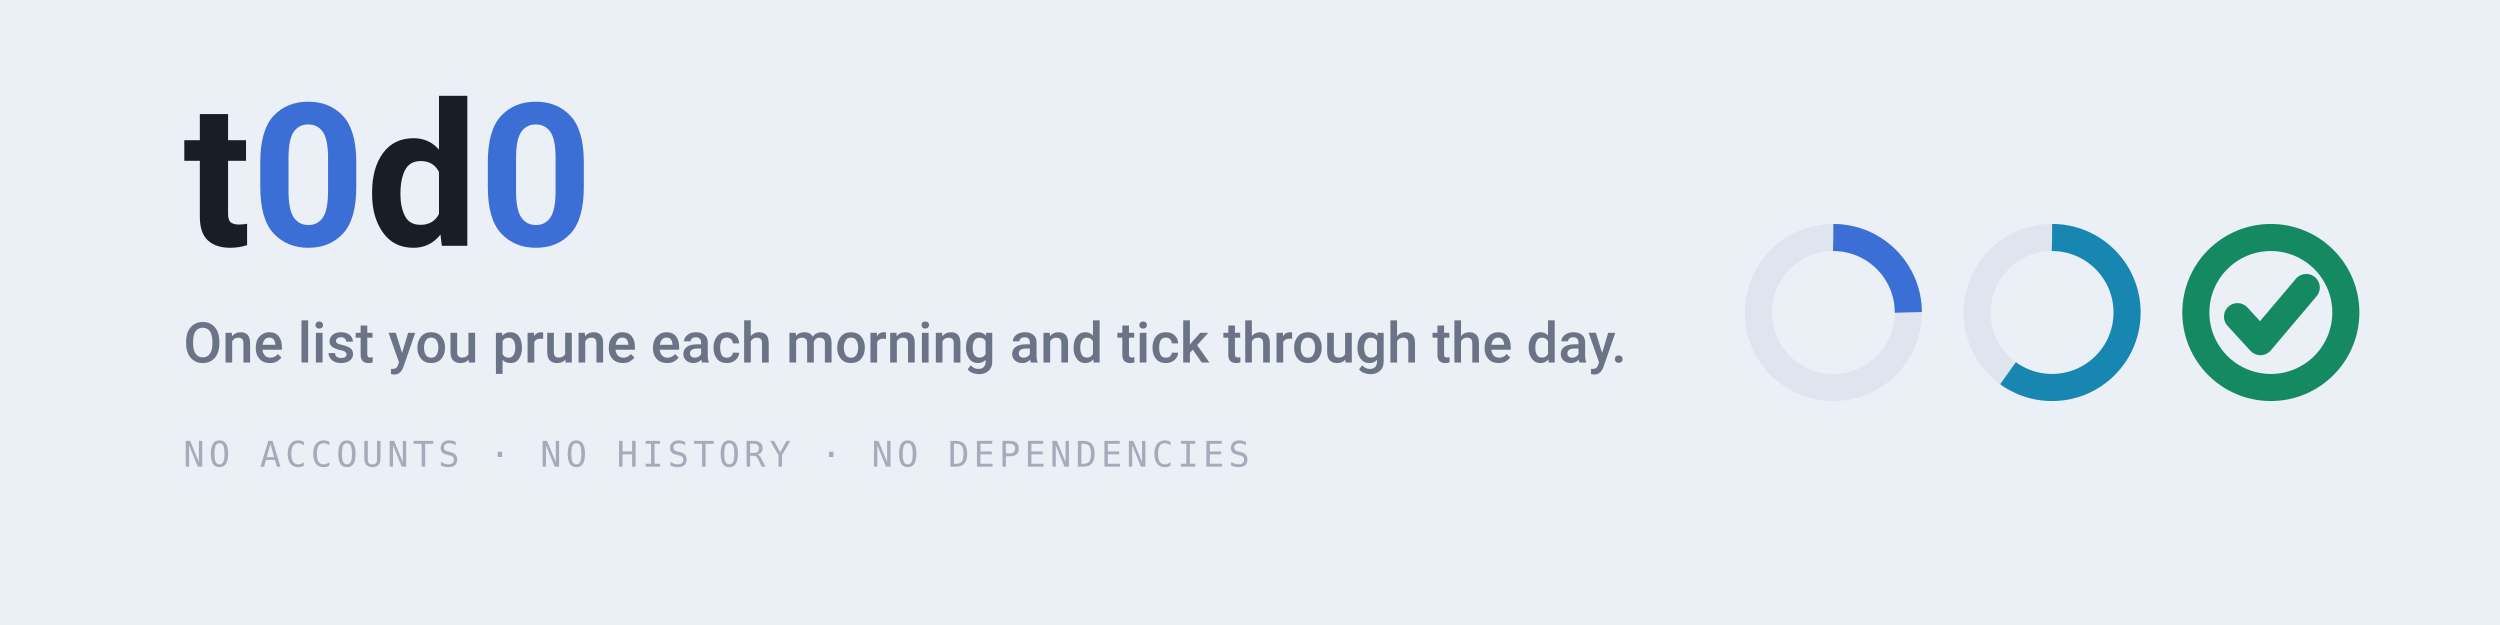
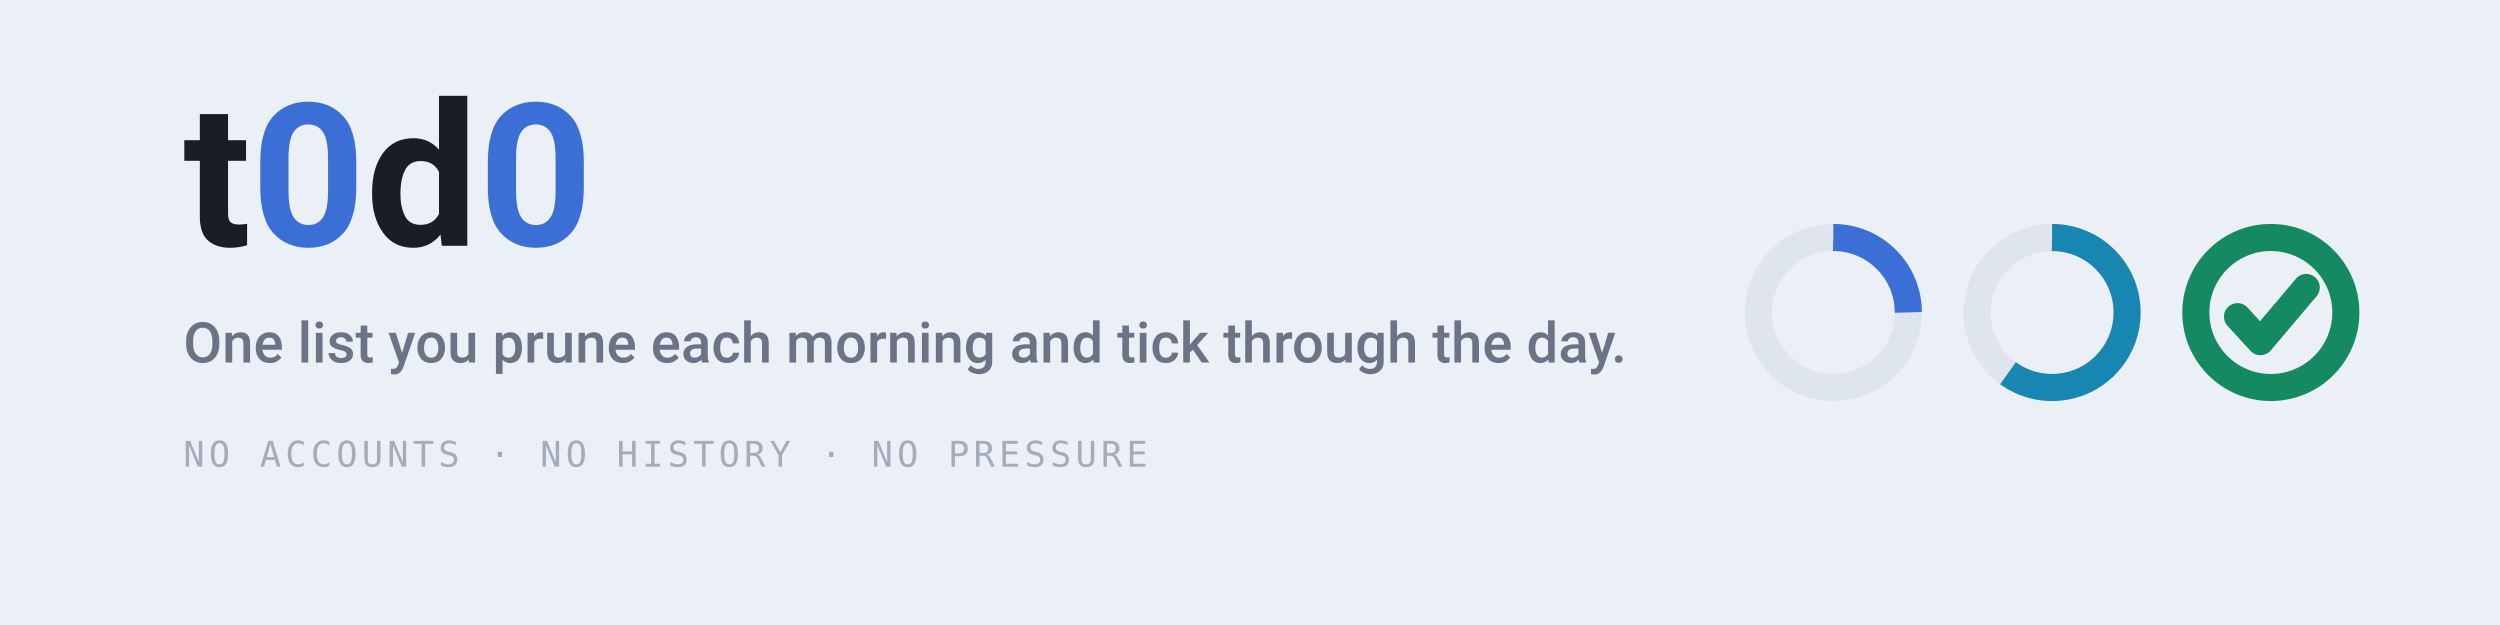
<svg xmlns="http://www.w3.org/2000/svg" viewBox="0 0 1200 300" width="1200" height="300" role="img" aria-label="t0d0 — an ephemeral day tracker">
  <defs>
    <style>
      .wordmark {
        font-family: ui-rounded, "SF Pro Rounded", system-ui, -apple-system, "Segoe UI", Roboto, sans-serif;
        font-size: 96px;
        font-weight: 700;
        letter-spacing: -4px;
      }
      .tagline {
        font-family: ui-rounded, "SF Pro Rounded", system-ui, -apple-system, "Segoe UI", Roboto, sans-serif;
        font-size: 27px;
        font-weight: 500;
      }
      .meta {
        font-family: ui-monospace, "SF Mono", Menlo, Consolas, monospace;
        font-size: 17px;
        letter-spacing: 2px;
      }
    </style>
  </defs>
  <rect width="1200" height="300" fill="#EBEFF6" />
  <g transform="translate(88 118)">
    <text class="wordmark" fill="#191D26">t<tspan fill="#3B6FD6">0</tspan>d<tspan fill="#3B6FD6">0</tspan>
    </text>
    <text class="tagline" y="56" fill="#6B7486">One list you prune each morning and tick through the day.</text>
-     <text class="meta" y="106" fill="#A4ACBB">NO ACCOUNTS · NO HISTORY · NO DEPENDENCIES</text>
+     <text class="meta" y="106" fill="#A4ACBB">NO ACCOUNTS · NO HISTORY · NO PRESSURE</text>
  </g>
  <g transform="translate(880 150)" fill="none" stroke-width="13" stroke-linecap="butt">
    <g transform="translate(0 0)">
      <circle r="36" stroke="#DFE5EF" />
      <circle r="36" stroke="#3B6FD6" stroke-dasharray="56.5 226.2" transform="rotate(-90)" />
    </g>
    <g transform="translate(105 0)">
      <circle r="36" stroke="#DFE5EF" />
      <circle r="36" stroke="#1786B0" stroke-dasharray="135.7 226.2" transform="rotate(-90)" />
    </g>
    <g transform="translate(210 0)">
      <circle r="36" stroke="#158A62" />
      <path d="M-16 2 L-5 14 L17 -12" stroke="#158A62" stroke-width="13" stroke-linecap="round" stroke-linejoin="round" />
    </g>
  </g>
</svg>
